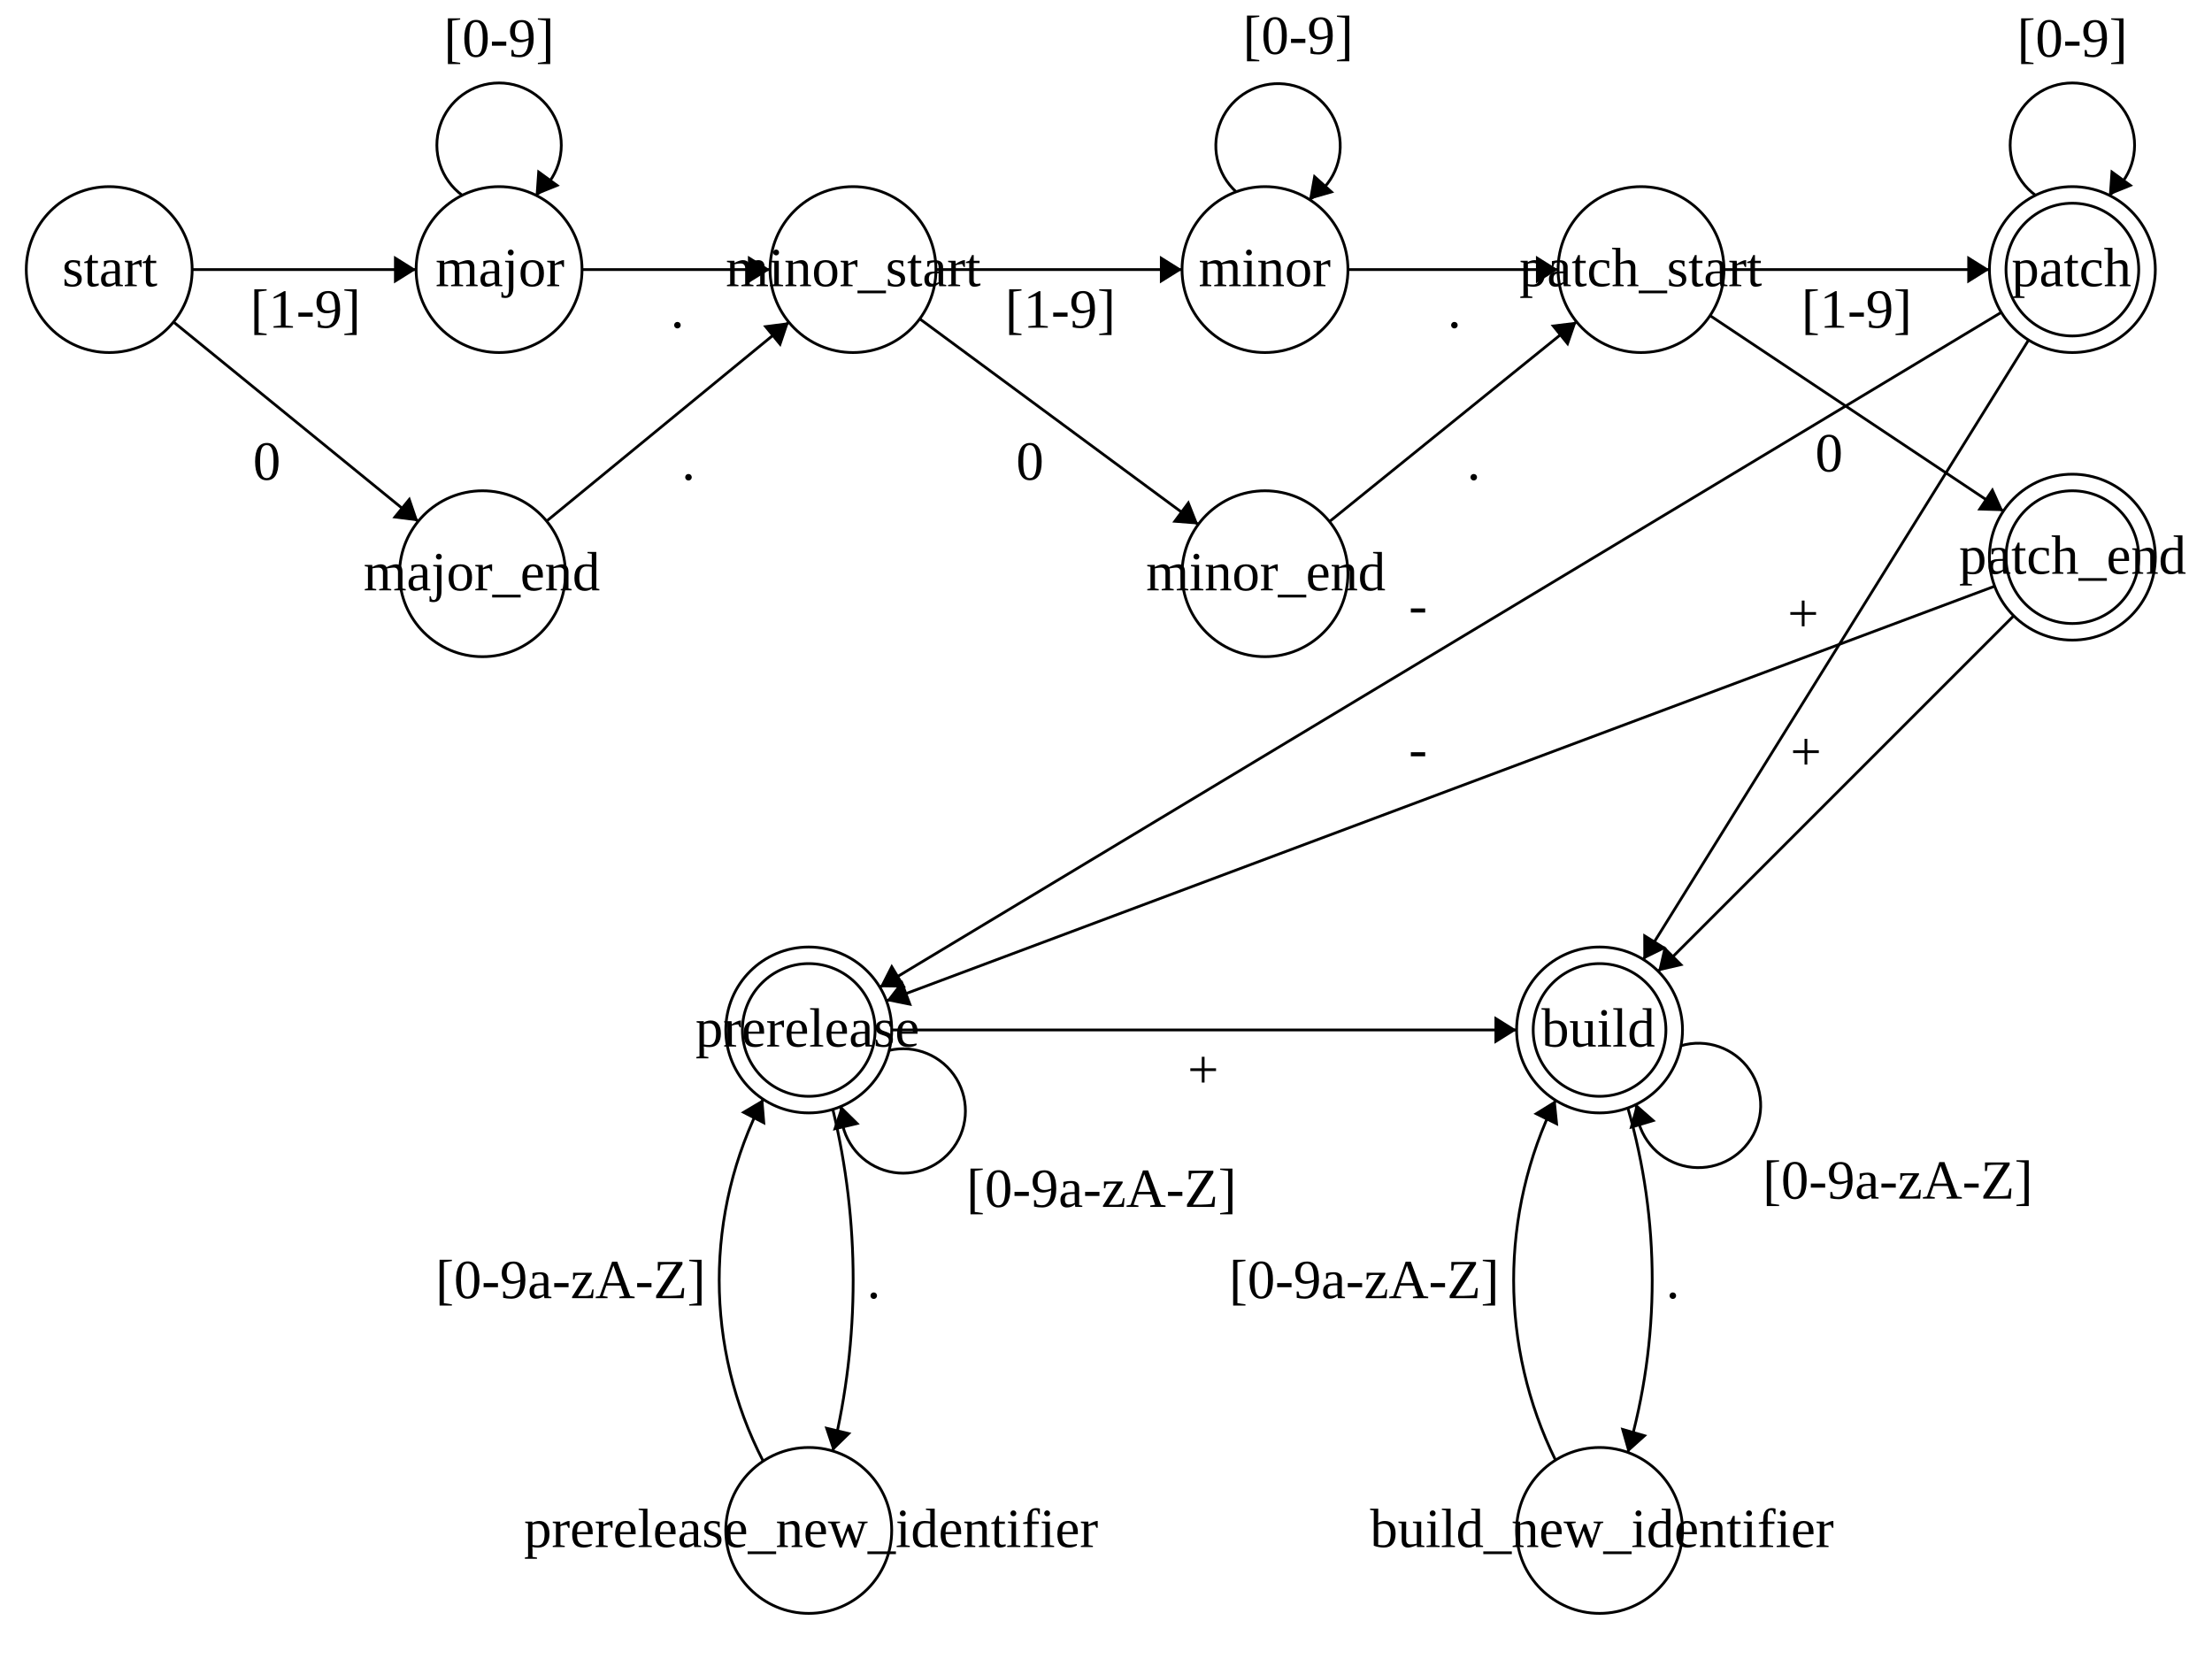
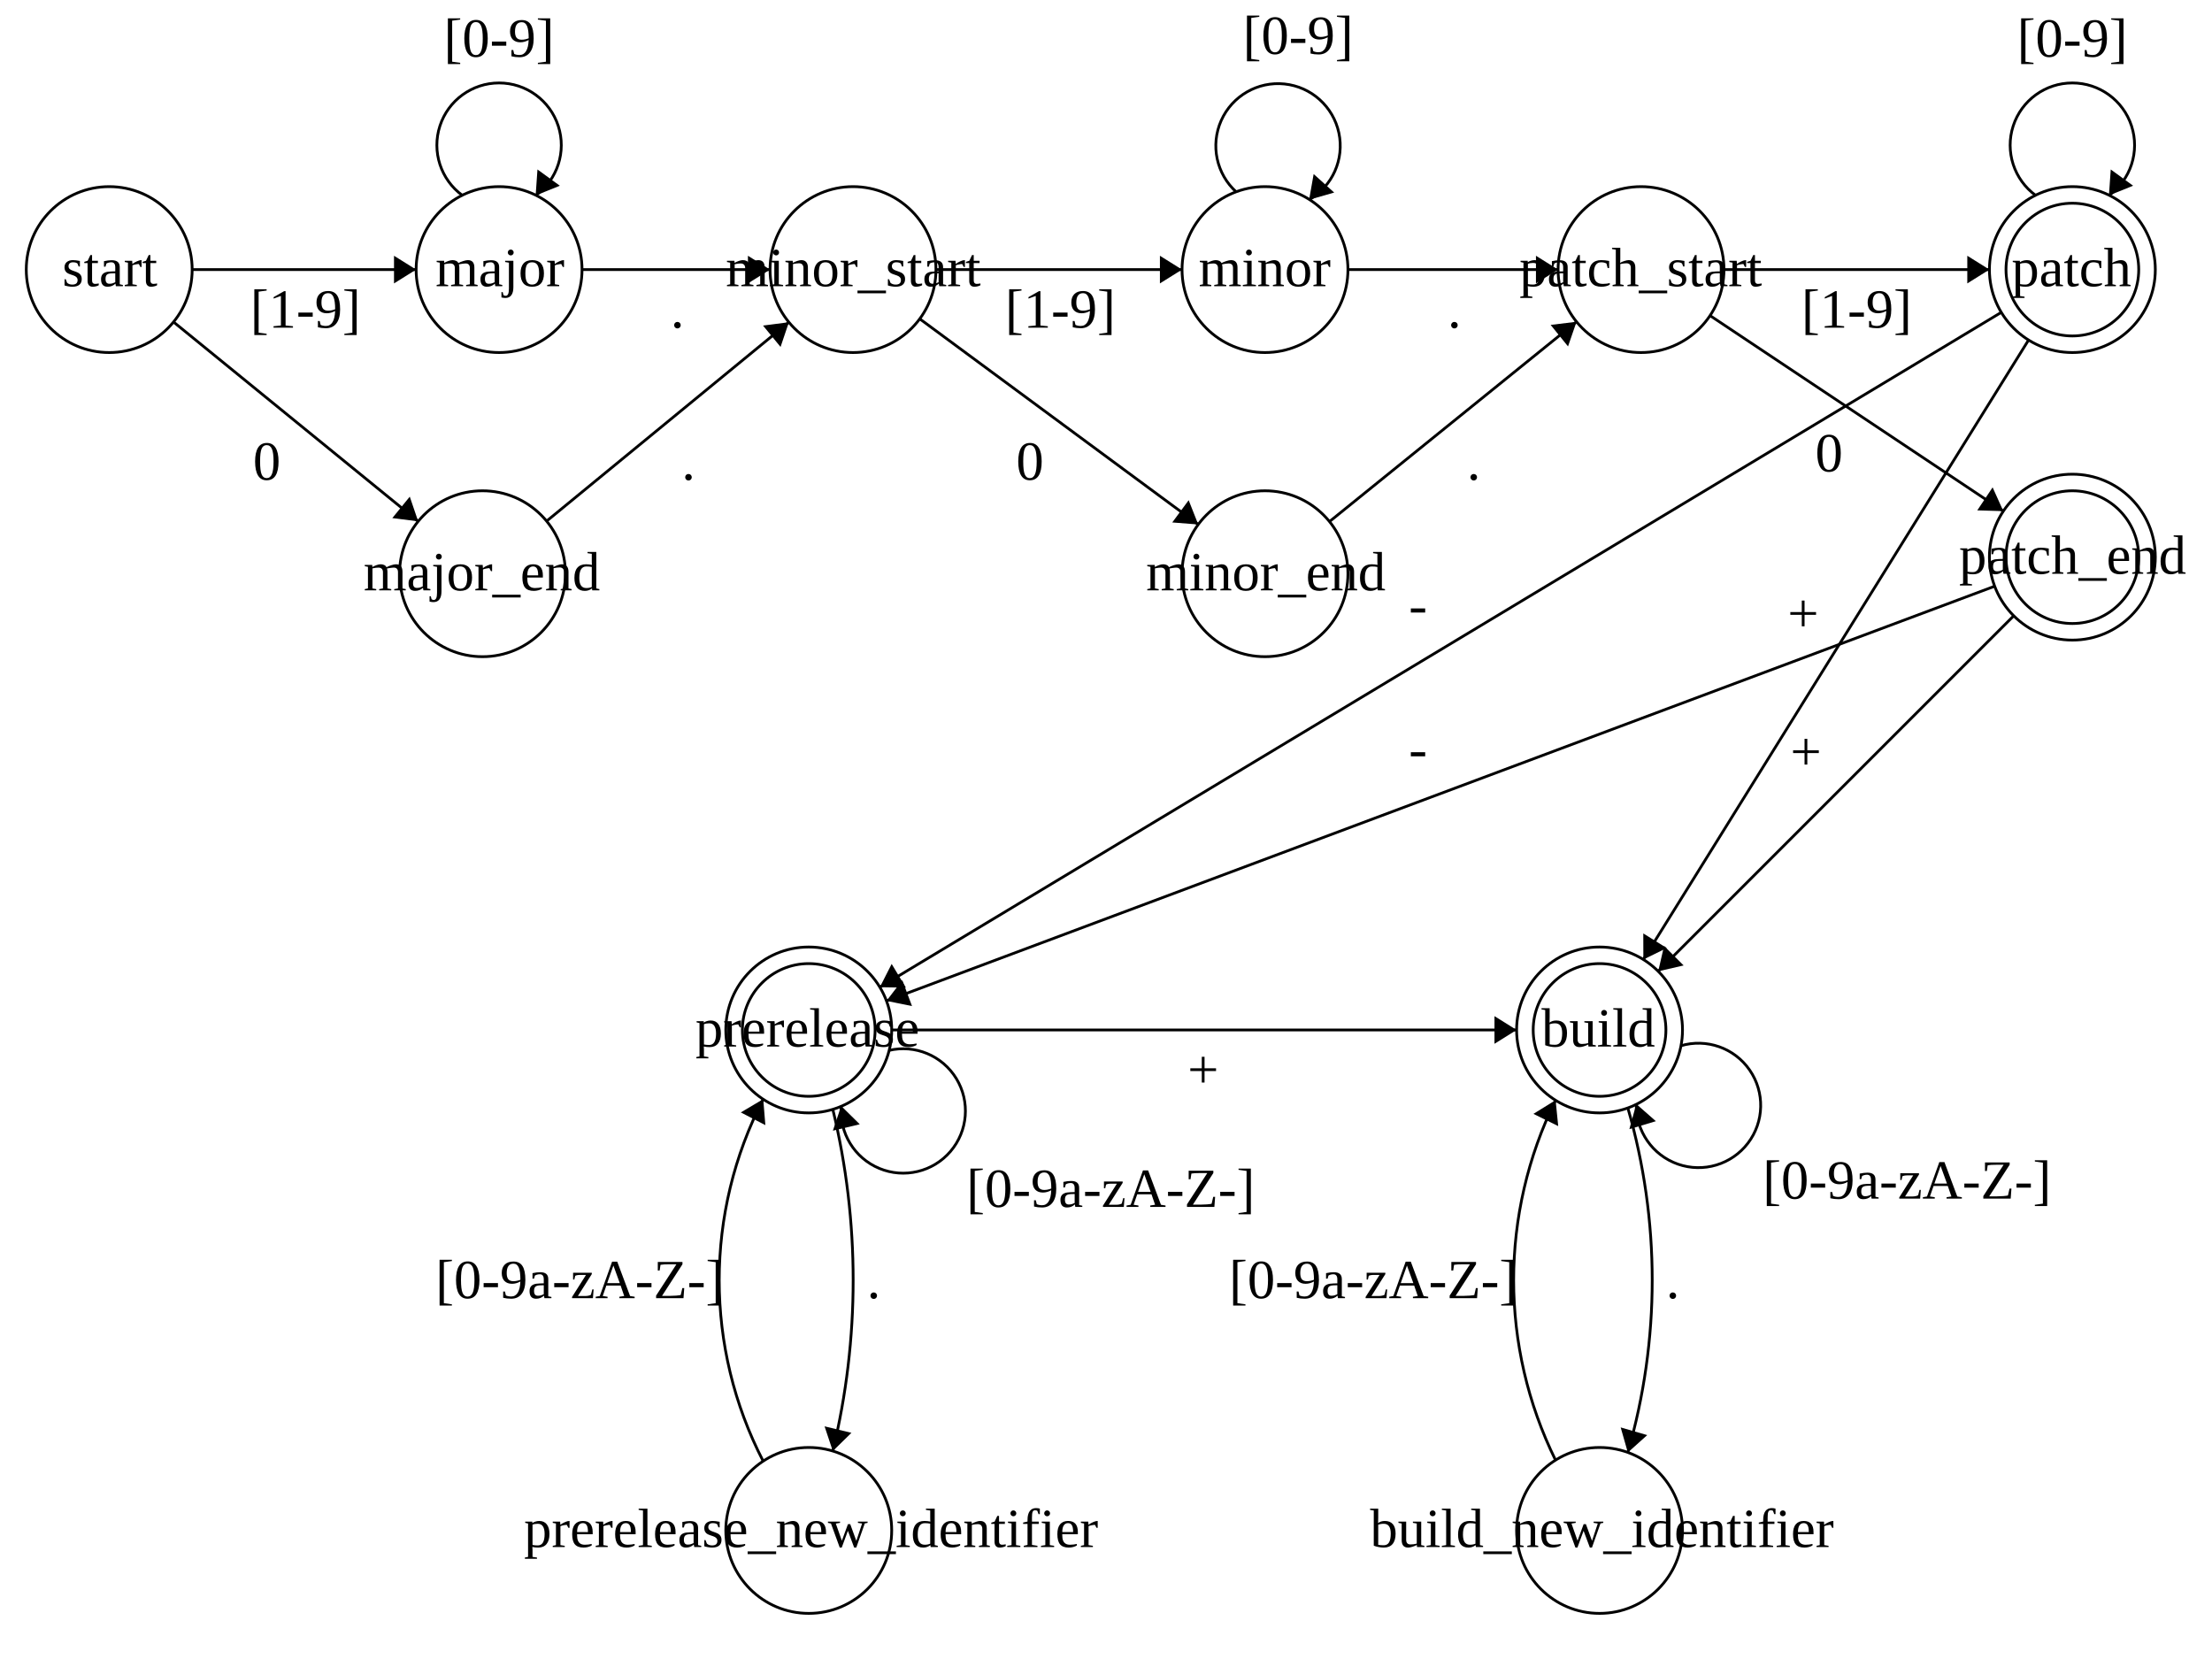
- <svg xmlns="http://www.w3.org/2000/svg" width="800" height="600" version="1.1">
-   <ellipse stroke="black" stroke-width="1" fill="none" cx="39.5" cy="97.5" rx="30" ry="30" />
-   <text x="22.5" y="103.5" font-family="Times New Roman" font-size="20">start</text>
-   <ellipse stroke="black" stroke-width="1" fill="none" cx="180.5" cy="97.5" rx="30" ry="30" />
-   <text x="157.5" y="103.5" font-family="Times New Roman" font-size="20">major</text>
-   <ellipse stroke="black" stroke-width="1" fill="none" cx="174.5" cy="207.5" rx="30" ry="30" />
-   <text x="131.5" y="213.5" font-family="Times New Roman" font-size="20">major_end</text>
-   <ellipse stroke="black" stroke-width="1" fill="none" cx="308.5" cy="97.5" rx="30" ry="30" />
-   <text x="262.5" y="103.5" font-family="Times New Roman" font-size="20">minor_start</text>
-   <ellipse stroke="black" stroke-width="1" fill="none" cx="457.5" cy="97.5" rx="30" ry="30" />
-   <text x="433.5" y="103.5" font-family="Times New Roman" font-size="20">minor</text>
-   <ellipse stroke="black" stroke-width="1" fill="none" cx="457.5" cy="207.5" rx="30" ry="30" />
-   <text x="414.5" y="213.5" font-family="Times New Roman" font-size="20">minor_end</text>
-   <ellipse stroke="black" stroke-width="1" fill="none" cx="593.5" cy="97.5" rx="30" ry="30" />
-   <text x="549.5" y="103.5" font-family="Times New Roman" font-size="20">patch_start</text>
-   <ellipse stroke="black" stroke-width="1" fill="none" cx="749.5" cy="97.5" rx="30" ry="30" />
-   <text x="727.5" y="103.5" font-family="Times New Roman" font-size="20">patch</text>
-   <ellipse stroke="black" stroke-width="1" fill="none" cx="749.5" cy="97.5" rx="24" ry="24" />
-   <ellipse stroke="black" stroke-width="1" fill="none" cx="749.5" cy="201.5" rx="30" ry="30" />
-   <text x="708.5" y="207.5" font-family="Times New Roman" font-size="20">patch_end</text>
-   <ellipse stroke="black" stroke-width="1" fill="none" cx="749.5" cy="201.5" rx="24" ry="24" />
-   <ellipse stroke="black" stroke-width="1" fill="none" cx="292.5" cy="372.5" rx="30" ry="30" />
-   <text x="251.5" y="378.5" font-family="Times New Roman" font-size="20">prerelease</text>
-   <ellipse stroke="black" stroke-width="1" fill="none" cx="292.5" cy="372.5" rx="24" ry="24" />
-   <ellipse stroke="black" stroke-width="1" fill="none" cx="578.5" cy="372.5" rx="30" ry="30" />
-   <text x="557.5" y="378.5" font-family="Times New Roman" font-size="20">build</text>
-   <ellipse stroke="black" stroke-width="1" fill="none" cx="578.5" cy="372.5" rx="24" ry="24" />
-   <ellipse stroke="black" stroke-width="1" fill="none" cx="578.5" cy="553.5" rx="30" ry="30" />
-   <text x="495.5" y="559.5" font-family="Times New Roman" font-size="20">build_new_identifier</text>
-   <ellipse stroke="black" stroke-width="1" fill="none" cx="292.5" cy="553.5" rx="30" ry="30" />
-   <text x="189.5" y="559.5" font-family="Times New Roman" font-size="20">prerelease_new_identifier</text>
-   <polygon stroke="black" stroke-width="1" points="69.5,97.5 150.5,97.5" />
-   <polygon fill="black" stroke-width="1" points="150.5,97.5 142.5,92.5 142.5,102.5" />
-   <text x="90.5" y="118.5" font-family="Times New Roman" font-size="20">[1-9]</text>
-   <polygon stroke="black" stroke-width="1" points="62.757,116.45 151.243,188.55" />
-   <polygon fill="black" stroke-width="1" points="151.243,188.55 148.199,179.62 141.883,187.373" />
-   <text x="91.5" y="173.5" font-family="Times New Roman" font-size="20">0</text>
-   <path stroke="black" stroke-width="1" fill="none" d="M 167.275,70.703 A 22.5,22.5 0 1 1 193.725,70.703" />
-   <text x="160.5" y="20.5" font-family="Times New Roman" font-size="20">[0-9]</text>
-   <polygon fill="black" stroke-width="1" points="193.725,70.703 202.473,67.17 194.382,61.292" />
-   <polygon stroke="black" stroke-width="1" points="210.5,97.5 278.5,97.5" />
-   <polygon fill="black" stroke-width="1" points="278.5,97.5 270.5,92.5 270.5,102.5" />
-   <text x="242.5" y="118.5" font-family="Times New Roman" font-size="20">.</text>
-   <polygon stroke="black" stroke-width="1" points="197.688,188.465 285.312,116.535" />
-   <polygon fill="black" stroke-width="1" points="285.312,116.535 275.956,117.746 282.301,125.475" />
-   <text x="246.5" y="173.5" font-family="Times New Roman" font-size="20">.</text>
-   <path stroke="black" stroke-width="1" fill="none" d="M 447.157,69.464 A 22.5,22.5 0 1 1 473.461,72.237" />
-   <text x="449.5" y="19.5" font-family="Times New Roman" font-size="20">[0-9]</text>
-   <polygon fill="black" stroke-width="1" points="473.461,72.237 482.531,69.64 475.101,62.946" />
-   <polygon stroke="black" stroke-width="1" points="338.5,97.5 427.5,97.5" />
-   <polygon fill="black" stroke-width="1" points="427.5,97.5 419.5,92.5 419.5,102.5" />
-   <text x="363.5" y="118.5" font-family="Times New Roman" font-size="20">[1-9]</text>
-   <polygon stroke="black" stroke-width="1" points="332.635,115.318 433.365,189.682" />
-   <polygon fill="black" stroke-width="1" points="433.365,189.682 429.898,180.908 423.959,188.953" />
-   <text x="367.5" y="173.5" font-family="Times New Roman" font-size="20">0</text>
-   <polygon stroke="black" stroke-width="1" points="487.5,97.5 563.5,97.5" />
-   <polygon fill="black" stroke-width="1" points="563.5,97.5 555.5,92.5 555.5,102.5" />
-   <text x="523.5" y="118.5" font-family="Times New Roman" font-size="20">.</text>
-   <polygon stroke="black" stroke-width="1" points="623.5,97.5 719.5,97.5" />
-   <polygon fill="black" stroke-width="1" points="719.5,97.5 711.5,92.5 711.5,102.5" />
-   <text x="651.5" y="118.5" font-family="Times New Roman" font-size="20">[1-9]</text>
-   <path stroke="black" stroke-width="1" fill="none" d="M 736.275,70.703 A 22.5,22.5 0 1 1 762.725,70.703" />
-   <text x="729.5" y="20.5" font-family="Times New Roman" font-size="20">[0-9]</text>
-   <polygon fill="black" stroke-width="1" points="762.725,70.703 771.473,67.17 763.382,61.292" />
-   <polygon stroke="black" stroke-width="1" points="618.462,114.141 724.538,184.859" />
-   <polygon fill="black" stroke-width="1" points="724.538,184.859 720.656,176.261 715.109,184.582" />
-   <text x="656.5" y="170.5" font-family="Times New Roman" font-size="20">0</text>
-   <polygon stroke="black" stroke-width="1" points="480.825,188.634 570.175,116.366" />
-   <polygon fill="black" stroke-width="1" points="570.175,116.366 560.81,117.509 567.099,125.285" />
-   <text x="530.5" y="173.5" font-family="Times New Roman" font-size="20">.</text>
-   <polygon stroke="black" stroke-width="1" points="721.403,212.013 320.597,361.987" />
-   <polygon fill="black" stroke-width="1" points="320.597,361.987 329.842,363.866 326.338,354.5" />
-   <text x="509.5" y="277.5" font-family="Times New Roman" font-size="20">-</text>
-   <polygon stroke="black" stroke-width="1" points="728.287,222.713 599.713,351.287" />
-   <polygon fill="black" stroke-width="1" points="599.713,351.287 608.906,349.165 601.835,342.094" />
-   <text x="647.5" y="278.5" font-family="Times New Roman" font-size="20">+</text>
-   <path stroke="black" stroke-width="1" fill="none" d="M 321.45,379.907 A 22.5,22.5 0 1 1 304.23,399.984" />
-   <text x="349.5" y="436.5" font-family="Times New Roman" font-size="20">[0-9a-zA-Z]</text>
-   <polygon fill="black" stroke-width="1" points="304.23,399.984 301.218,408.924 310.946,406.61" />
-   <polygon stroke="black" stroke-width="1" points="322.5,372.5 548.5,372.5" />
-   <polygon fill="black" stroke-width="1" points="548.5,372.5 540.5,367.5 540.5,377.5" />
-   <text x="429.5" y="393.5" font-family="Times New Roman" font-size="20">+</text>
-   <path stroke="black" stroke-width="1" fill="none" d="M 607.827,378.237 A 22.5,22.5 0 1 1 591.785,399.268" />
-   <text x="637.5" y="433.5" font-family="Times New Roman" font-size="20">[0-9a-zA-Z]</text>
-   <polygon fill="black" stroke-width="1" points="591.785,399.268 589.289,408.365 598.869,405.498" />
-   <path stroke="black" stroke-width="1" fill="none" d="M 562.602,528.12 A 147.343,147.343 0 0 1 562.602,397.88" />
-   <polygon fill="black" stroke-width="1" points="562.602,397.88 554.582,402.847 563.552,407.266" />
-   <text x="444.5" y="469.5" font-family="Times New Roman" font-size="20">[0-9a-zA-Z]</text>
-   <path stroke="black" stroke-width="1" fill="none" d="M 588.724,400.68 A 224.545,224.545 0 0 1 588.724,525.32" />
-   <polygon fill="black" stroke-width="1" points="588.724,525.32 595.748,519.022 586.141,516.246" />
-   <text x="602.5" y="469.5" font-family="Times New Roman" font-size="20">.</text>
-   <path stroke="black" stroke-width="1" fill="none" d="M 301.194,401.196 A 263.058,263.058 0 0 1 301.194,524.804" />
-   <polygon fill="black" stroke-width="1" points="301.194,524.804 307.934,518.203 298.214,515.854" />
-   <text x="313.5" y="469.5" font-family="Times New Roman" font-size="20">.</text>
-   <path stroke="black" stroke-width="1" fill="none" d="M 276.035,528.488 A 142.637,142.637 0 0 1 276.035,397.512" />
-   <polygon fill="black" stroke-width="1" points="276.035,397.512 267.92,402.323 276.804,406.915" />
-   <text x="157.5" y="469.5" font-family="Times New Roman" font-size="20">[0-9a-zA-Z]</text>
-   <polygon stroke="black" stroke-width="1" points="723.795,112.968 318.205,357.032" />
-   <polygon fill="black" stroke-width="1" points="318.205,357.032 327.638,357.191 322.482,348.623" />
-   <text x="509.5" y="225.5" font-family="Times New Roman" font-size="20">-</text>
-   <polygon stroke="black" stroke-width="1" points="733.658,122.976 594.342,347.024" />
-   <polygon fill="black" stroke-width="1" points="594.342,347.024 602.812,342.87 594.32,337.59" />
-   <text x="646.5" y="228.5" font-family="Times New Roman" font-size="20">+</text>
+ <svg xmlns="http://www.w3.org/2000/svg" width="800" height="600" version="1.1" id="svg206">
+   <defs id="defs210" />
+   <ellipse stroke="black" stroke-width="1" fill="none" cx="39.5" cy="97.5" rx="30" ry="30" id="ellipse2" />
+   <text x="22.5" y="103.5" font-family="Times New Roman" font-size="20" id="text4">start</text>
+   <ellipse stroke="black" stroke-width="1" fill="none" cx="180.5" cy="97.5" rx="30" ry="30" id="ellipse6" />
+   <text x="157.5" y="103.5" font-family="Times New Roman" font-size="20" id="text8">major</text>
+   <ellipse stroke="black" stroke-width="1" fill="none" cx="174.5" cy="207.5" rx="30" ry="30" id="ellipse10" />
+   <text x="131.5" y="213.5" font-family="Times New Roman" font-size="20" id="text12">major_end</text>
+   <ellipse stroke="black" stroke-width="1" fill="none" cx="308.5" cy="97.5" rx="30" ry="30" id="ellipse14" />
+   <text x="262.5" y="103.5" font-family="Times New Roman" font-size="20" id="text16">minor_start</text>
+   <ellipse stroke="black" stroke-width="1" fill="none" cx="457.5" cy="97.5" rx="30" ry="30" id="ellipse18" />
+   <text x="433.5" y="103.5" font-family="Times New Roman" font-size="20" id="text20">minor</text>
+   <ellipse stroke="black" stroke-width="1" fill="none" cx="457.5" cy="207.5" rx="30" ry="30" id="ellipse22" />
+   <text x="414.5" y="213.5" font-family="Times New Roman" font-size="20" id="text24">minor_end</text>
+   <ellipse stroke="black" stroke-width="1" fill="none" cx="593.5" cy="97.5" rx="30" ry="30" id="ellipse26" />
+   <text x="549.5" y="103.5" font-family="Times New Roman" font-size="20" id="text28">patch_start</text>
+   <ellipse stroke="black" stroke-width="1" fill="none" cx="749.5" cy="97.5" rx="30" ry="30" id="ellipse30" />
+   <text x="727.5" y="103.5" font-family="Times New Roman" font-size="20" id="text32">patch</text>
+   <ellipse stroke="black" stroke-width="1" fill="none" cx="749.5" cy="97.5" rx="24" ry="24" id="ellipse34" />
+   <ellipse stroke="black" stroke-width="1" fill="none" cx="749.5" cy="201.5" rx="30" ry="30" id="ellipse36" />
+   <text x="708.5" y="207.5" font-family="Times New Roman" font-size="20" id="text38">patch_end</text>
+   <ellipse stroke="black" stroke-width="1" fill="none" cx="749.5" cy="201.5" rx="24" ry="24" id="ellipse40" />
+   <ellipse stroke="black" stroke-width="1" fill="none" cx="292.5" cy="372.5" rx="30" ry="30" id="ellipse42" />
+   <text x="251.5" y="378.5" font-family="Times New Roman" font-size="20" id="text44">prerelease</text>
+   <ellipse stroke="black" stroke-width="1" fill="none" cx="292.5" cy="372.5" rx="24" ry="24" id="ellipse46" />
+   <ellipse stroke="black" stroke-width="1" fill="none" cx="578.5" cy="372.5" rx="30" ry="30" id="ellipse48" />
+   <text x="557.5" y="378.5" font-family="Times New Roman" font-size="20" id="text50">build</text>
+   <ellipse stroke="black" stroke-width="1" fill="none" cx="578.5" cy="372.5" rx="24" ry="24" id="ellipse52" />
+   <ellipse stroke="black" stroke-width="1" fill="none" cx="578.5" cy="553.5" rx="30" ry="30" id="ellipse54" />
+   <text x="495.5" y="559.5" font-family="Times New Roman" font-size="20" id="text56">build_new_identifier</text>
+   <ellipse stroke="black" stroke-width="1" fill="none" cx="292.5" cy="553.5" rx="30" ry="30" id="ellipse58" />
+   <text x="189.5" y="559.5" font-family="Times New Roman" font-size="20" id="text60">prerelease_new_identifier</text>
+   <polygon stroke="black" stroke-width="1" points="69.5,97.5 150.5,97.5" id="polygon62" />
+   <polygon fill="black" stroke-width="1" points="150.5,97.5 142.5,92.5 142.5,102.5" id="polygon64" />
+   <text x="90.5" y="118.5" font-family="Times New Roman" font-size="20" id="text66">[1-9]</text>
+   <polygon stroke="black" stroke-width="1" points="62.757,116.45 151.243,188.55" id="polygon68" />
+   <polygon fill="black" stroke-width="1" points="151.243,188.55 148.199,179.62 141.883,187.373" id="polygon70" />
+   <text x="91.5" y="173.5" font-family="Times New Roman" font-size="20" id="text72">0</text>
+   <path stroke="black" stroke-width="1" fill="none" d="M 167.275,70.703 A 22.5,22.5 0 1 1 193.725,70.703" id="path74" />
+   <text x="160.5" y="20.5" font-family="Times New Roman" font-size="20" id="text76">[0-9]</text>
+   <polygon fill="black" stroke-width="1" points="193.725,70.703 202.473,67.17 194.382,61.292" id="polygon78" />
+   <polygon stroke="black" stroke-width="1" points="210.5,97.5 278.5,97.5" id="polygon80" />
+   <polygon fill="black" stroke-width="1" points="278.5,97.5 270.5,92.5 270.5,102.5" id="polygon82" />
+   <text x="242.5" y="118.5" font-family="Times New Roman" font-size="20" id="text84">.</text>
+   <polygon stroke="black" stroke-width="1" points="197.688,188.465 285.312,116.535" id="polygon86" />
+   <polygon fill="black" stroke-width="1" points="285.312,116.535 275.956,117.746 282.301,125.475" id="polygon88" />
+   <text x="246.5" y="173.5" font-family="Times New Roman" font-size="20" id="text90">.</text>
+   <path stroke="black" stroke-width="1" fill="none" d="M 447.157,69.464 A 22.5,22.5 0 1 1 473.461,72.237" id="path92" />
+   <text x="449.5" y="19.5" font-family="Times New Roman" font-size="20" id="text94">[0-9]</text>
+   <polygon fill="black" stroke-width="1" points="473.461,72.237 482.531,69.64 475.101,62.946" id="polygon96" />
+   <polygon stroke="black" stroke-width="1" points="338.5,97.5 427.5,97.5" id="polygon98" />
+   <polygon fill="black" stroke-width="1" points="427.5,97.5 419.5,92.5 419.5,102.5" id="polygon100" />
+   <text x="363.5" y="118.5" font-family="Times New Roman" font-size="20" id="text102">[1-9]</text>
+   <polygon stroke="black" stroke-width="1" points="332.635,115.318 433.365,189.682" id="polygon104" />
+   <polygon fill="black" stroke-width="1" points="433.365,189.682 429.898,180.908 423.959,188.953" id="polygon106" />
+   <text x="367.5" y="173.5" font-family="Times New Roman" font-size="20" id="text108">0</text>
+   <polygon stroke="black" stroke-width="1" points="487.5,97.5 563.5,97.5" id="polygon110" />
+   <polygon fill="black" stroke-width="1" points="563.5,97.5 555.5,92.5 555.5,102.5" id="polygon112" />
+   <text x="523.5" y="118.5" font-family="Times New Roman" font-size="20" id="text114">.</text>
+   <polygon stroke="black" stroke-width="1" points="623.5,97.5 719.5,97.5" id="polygon116" />
+   <polygon fill="black" stroke-width="1" points="719.5,97.5 711.5,92.5 711.5,102.5" id="polygon118" />
+   <text x="651.5" y="118.5" font-family="Times New Roman" font-size="20" id="text120">[1-9]</text>
+   <path stroke="black" stroke-width="1" fill="none" d="M 736.275,70.703 A 22.5,22.5 0 1 1 762.725,70.703" id="path122" />
+   <text x="729.5" y="20.5" font-family="Times New Roman" font-size="20" id="text124">[0-9]</text>
+   <polygon fill="black" stroke-width="1" points="762.725,70.703 771.473,67.17 763.382,61.292" id="polygon126" />
+   <polygon stroke="black" stroke-width="1" points="618.462,114.141 724.538,184.859" id="polygon128" />
+   <polygon fill="black" stroke-width="1" points="724.538,184.859 720.656,176.261 715.109,184.582" id="polygon130" />
+   <text x="656.5" y="170.5" font-family="Times New Roman" font-size="20" id="text132">0</text>
+   <polygon stroke="black" stroke-width="1" points="480.825,188.634 570.175,116.366" id="polygon134" />
+   <polygon fill="black" stroke-width="1" points="570.175,116.366 560.81,117.509 567.099,125.285" id="polygon136" />
+   <text x="530.5" y="173.5" font-family="Times New Roman" font-size="20" id="text138">.</text>
+   <polygon stroke="black" stroke-width="1" points="721.403,212.013 320.597,361.987" id="polygon140" />
+   <polygon fill="black" stroke-width="1" points="320.597,361.987 329.842,363.866 326.338,354.5" id="polygon142" />
+   <text x="509.5" y="277.5" font-family="Times New Roman" font-size="20" id="text144">-</text>
+   <polygon stroke="black" stroke-width="1" points="728.287,222.713 599.713,351.287" id="polygon146" />
+   <polygon fill="black" stroke-width="1" points="599.713,351.287 608.906,349.165 601.835,342.094" id="polygon148" />
+   <text x="647.5" y="278.5" font-family="Times New Roman" font-size="20" id="text150">+</text>
+   <path stroke="black" stroke-width="1" fill="none" d="M 321.45,379.907 A 22.5,22.5 0 1 1 304.23,399.984" id="path152" />
+   <text x="349.5" y="436.5" font-family="'Times New Roman'" font-size="20px" id="text154">[0-9a-zA-Z-]</text>
+   <polygon fill="black" stroke-width="1" points="304.23,399.984 301.218,408.924 310.946,406.61" id="polygon156" />
+   <polygon stroke="black" stroke-width="1" points="322.5,372.5 548.5,372.5" id="polygon158" />
+   <polygon fill="black" stroke-width="1" points="548.5,372.5 540.5,367.5 540.5,377.5" id="polygon160" />
+   <text x="429.5" y="393.5" font-family="Times New Roman" font-size="20" id="text162">+</text>
+   <path stroke="black" stroke-width="1" fill="none" d="M 607.827,378.237 A 22.5,22.5 0 1 1 591.785,399.268" id="path164" />
+   <text x="637.5" y="433.5" font-family="'Times New Roman'" font-size="20px" id="text166">[0-9a-zA-Z-]</text>
+   <polygon fill="black" stroke-width="1" points="591.785,399.268 589.289,408.365 598.869,405.498" id="polygon168" />
+   <path stroke="black" stroke-width="1" fill="none" d="M 562.602,528.12 A 147.343,147.343 0 0 1 562.602,397.88" id="path170" />
+   <polygon fill="black" stroke-width="1" points="562.602,397.88 554.582,402.847 563.552,407.266" id="polygon172" />
+   <text x="444.5" y="469.5" font-family="'Times New Roman'" font-size="20px" id="text174">[0-9a-zA-Z-]</text>
+   <path stroke="black" stroke-width="1" fill="none" d="M 588.724,400.68 A 224.545,224.545 0 0 1 588.724,525.32" id="path176" />
+   <polygon fill="black" stroke-width="1" points="588.724,525.32 595.748,519.022 586.141,516.246" id="polygon178" />
+   <text x="602.5" y="469.5" font-family="Times New Roman" font-size="20" id="text180">.</text>
+   <path stroke="black" stroke-width="1" fill="none" d="M 301.194,401.196 A 263.058,263.058 0 0 1 301.194,524.804" id="path182" />
+   <polygon fill="black" stroke-width="1" points="301.194,524.804 307.934,518.203 298.214,515.854" id="polygon184" />
+   <text x="313.5" y="469.5" font-family="Times New Roman" font-size="20" id="text186">.</text>
+   <path stroke="black" stroke-width="1" fill="none" d="M 276.035,528.488 A 142.637,142.637 0 0 1 276.035,397.512" id="path188" />
+   <polygon fill="black" stroke-width="1" points="276.035,397.512 267.92,402.323 276.804,406.915" id="polygon190" />
+   <text x="157.5" y="469.5" font-family="'Times New Roman'" font-size="20px" id="text192">[0-9a-zA-Z-]</text>
+   <polygon stroke="black" stroke-width="1" points="723.795,112.968 318.205,357.032" id="polygon194" />
+   <polygon fill="black" stroke-width="1" points="318.205,357.032 327.638,357.191 322.482,348.623" id="polygon196" />
+   <text x="509.5" y="225.5" font-family="Times New Roman" font-size="20" id="text198">-</text>
+   <polygon stroke="black" stroke-width="1" points="733.658,122.976 594.342,347.024" id="polygon200" />
+   <polygon fill="black" stroke-width="1" points="594.342,347.024 602.812,342.87 594.32,337.59" id="polygon202" />
+   <text x="646.5" y="228.5" font-family="Times New Roman" font-size="20" id="text204">+</text>
</svg>
